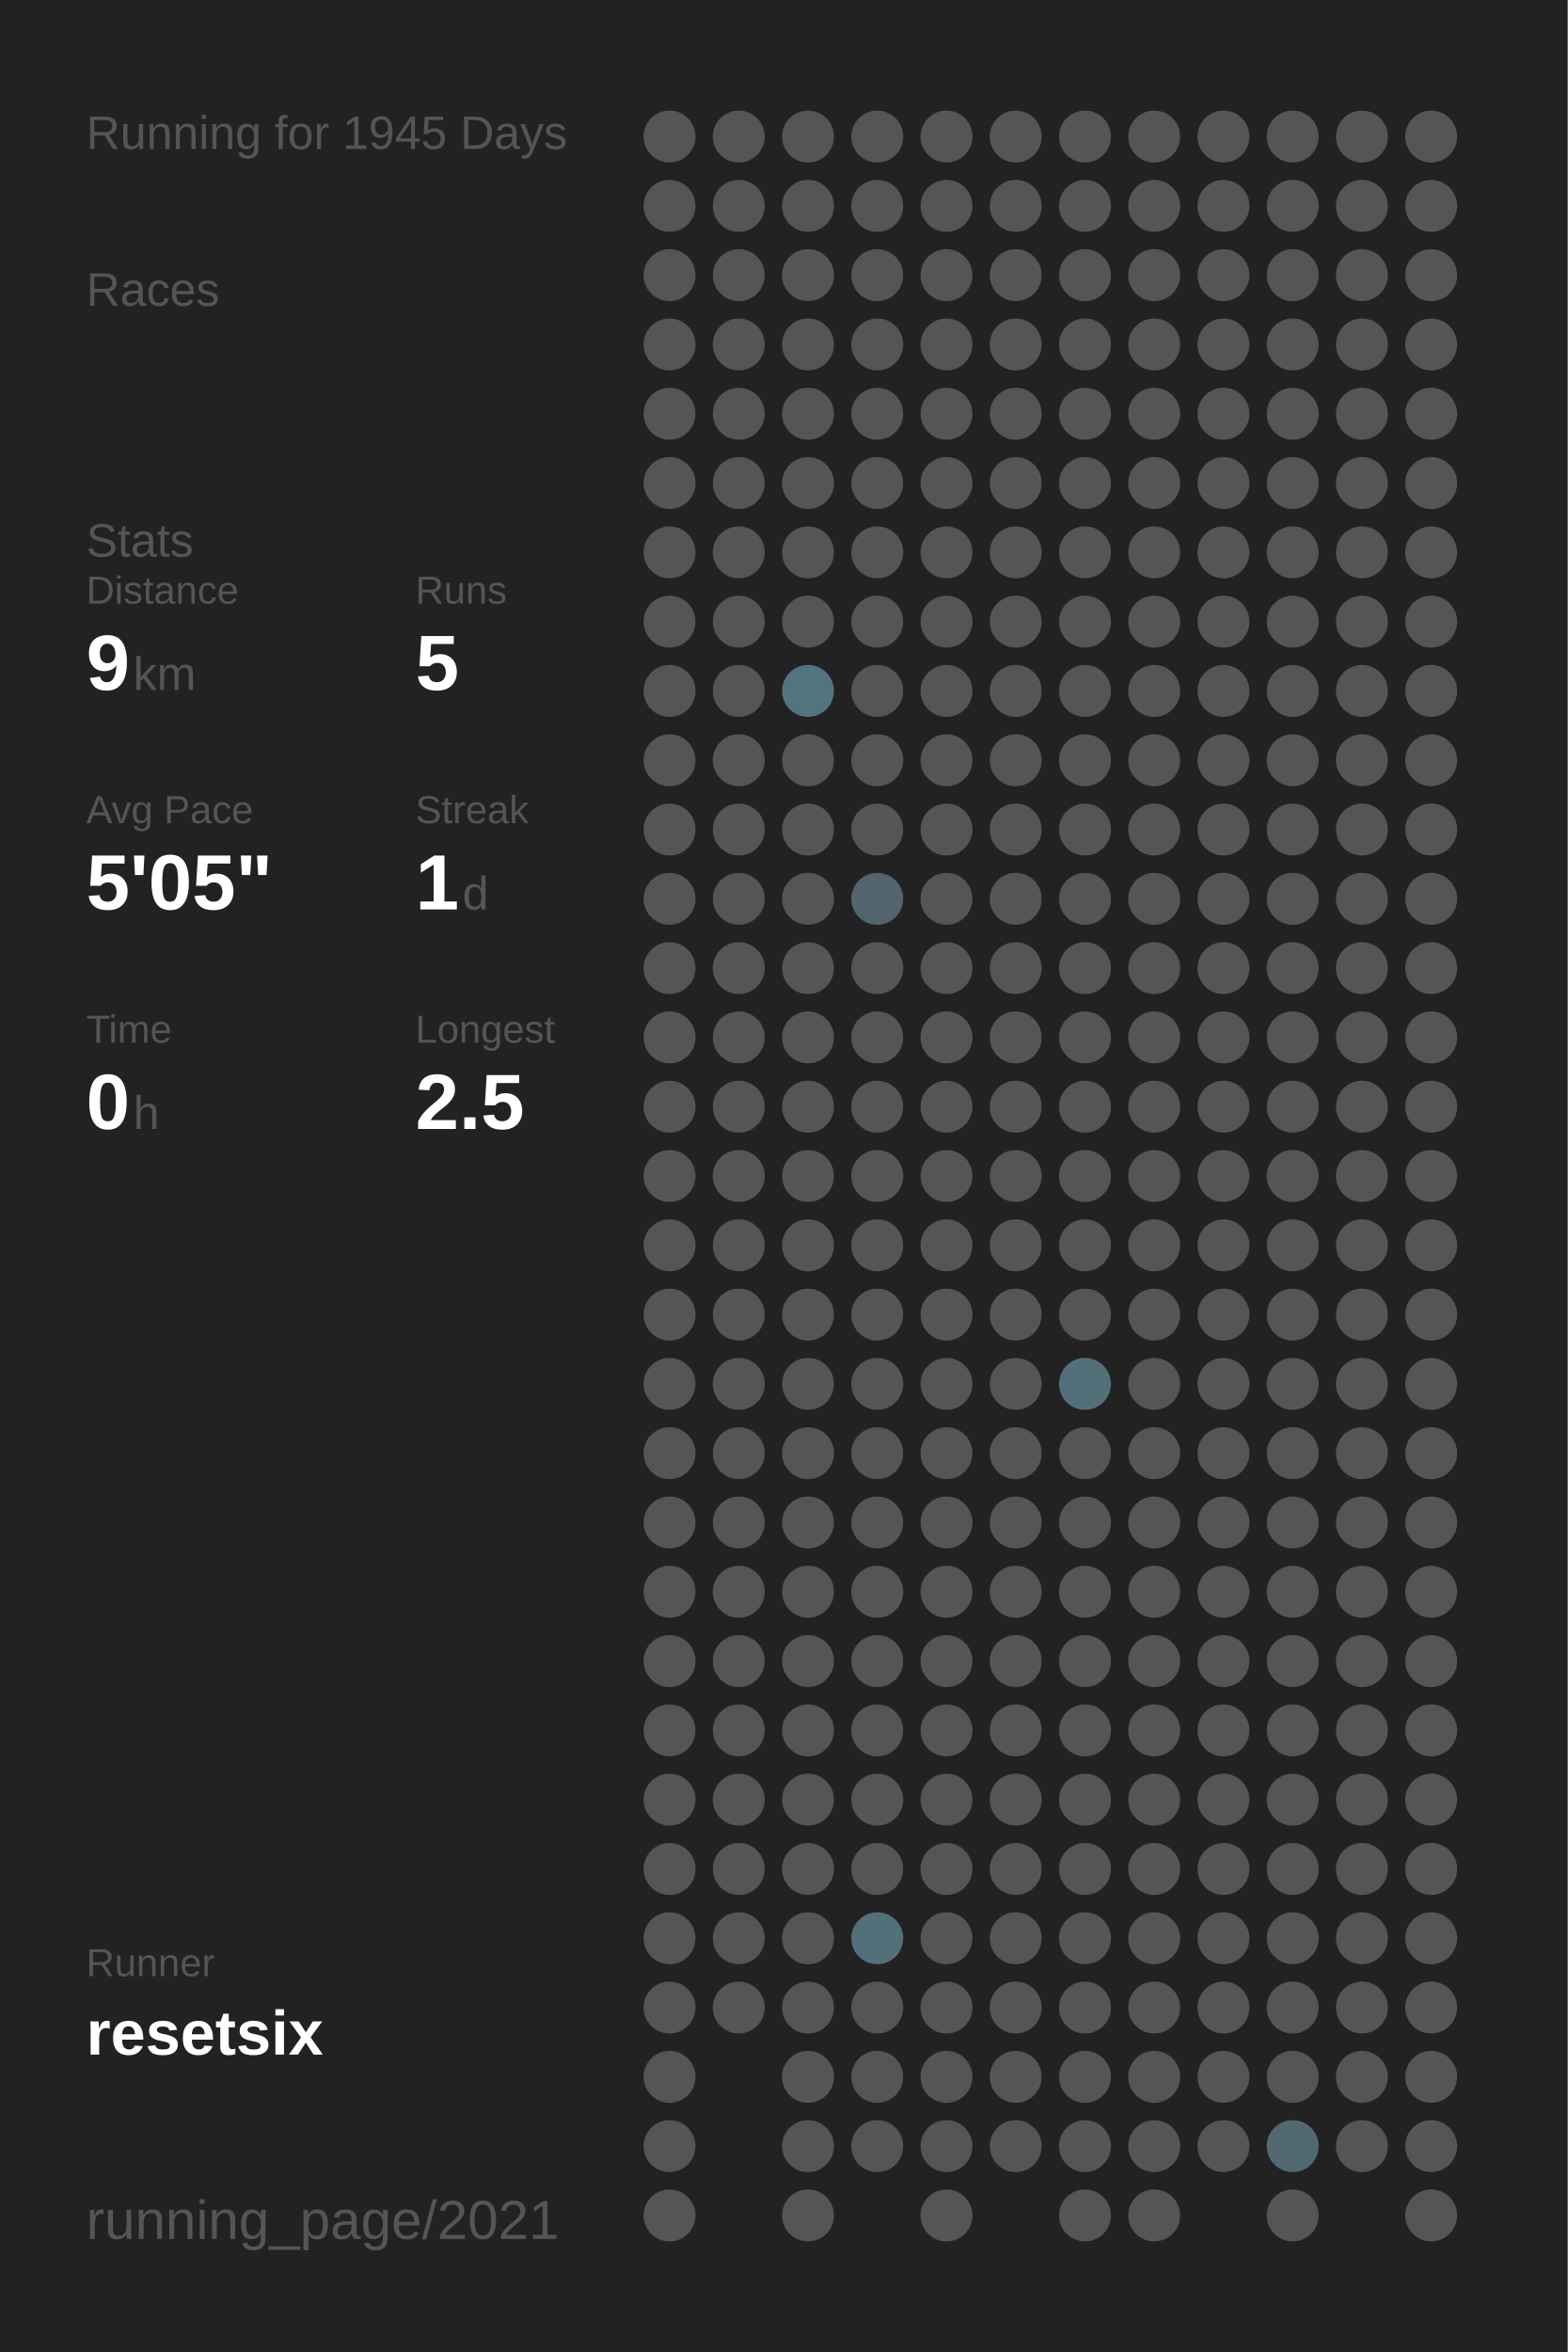
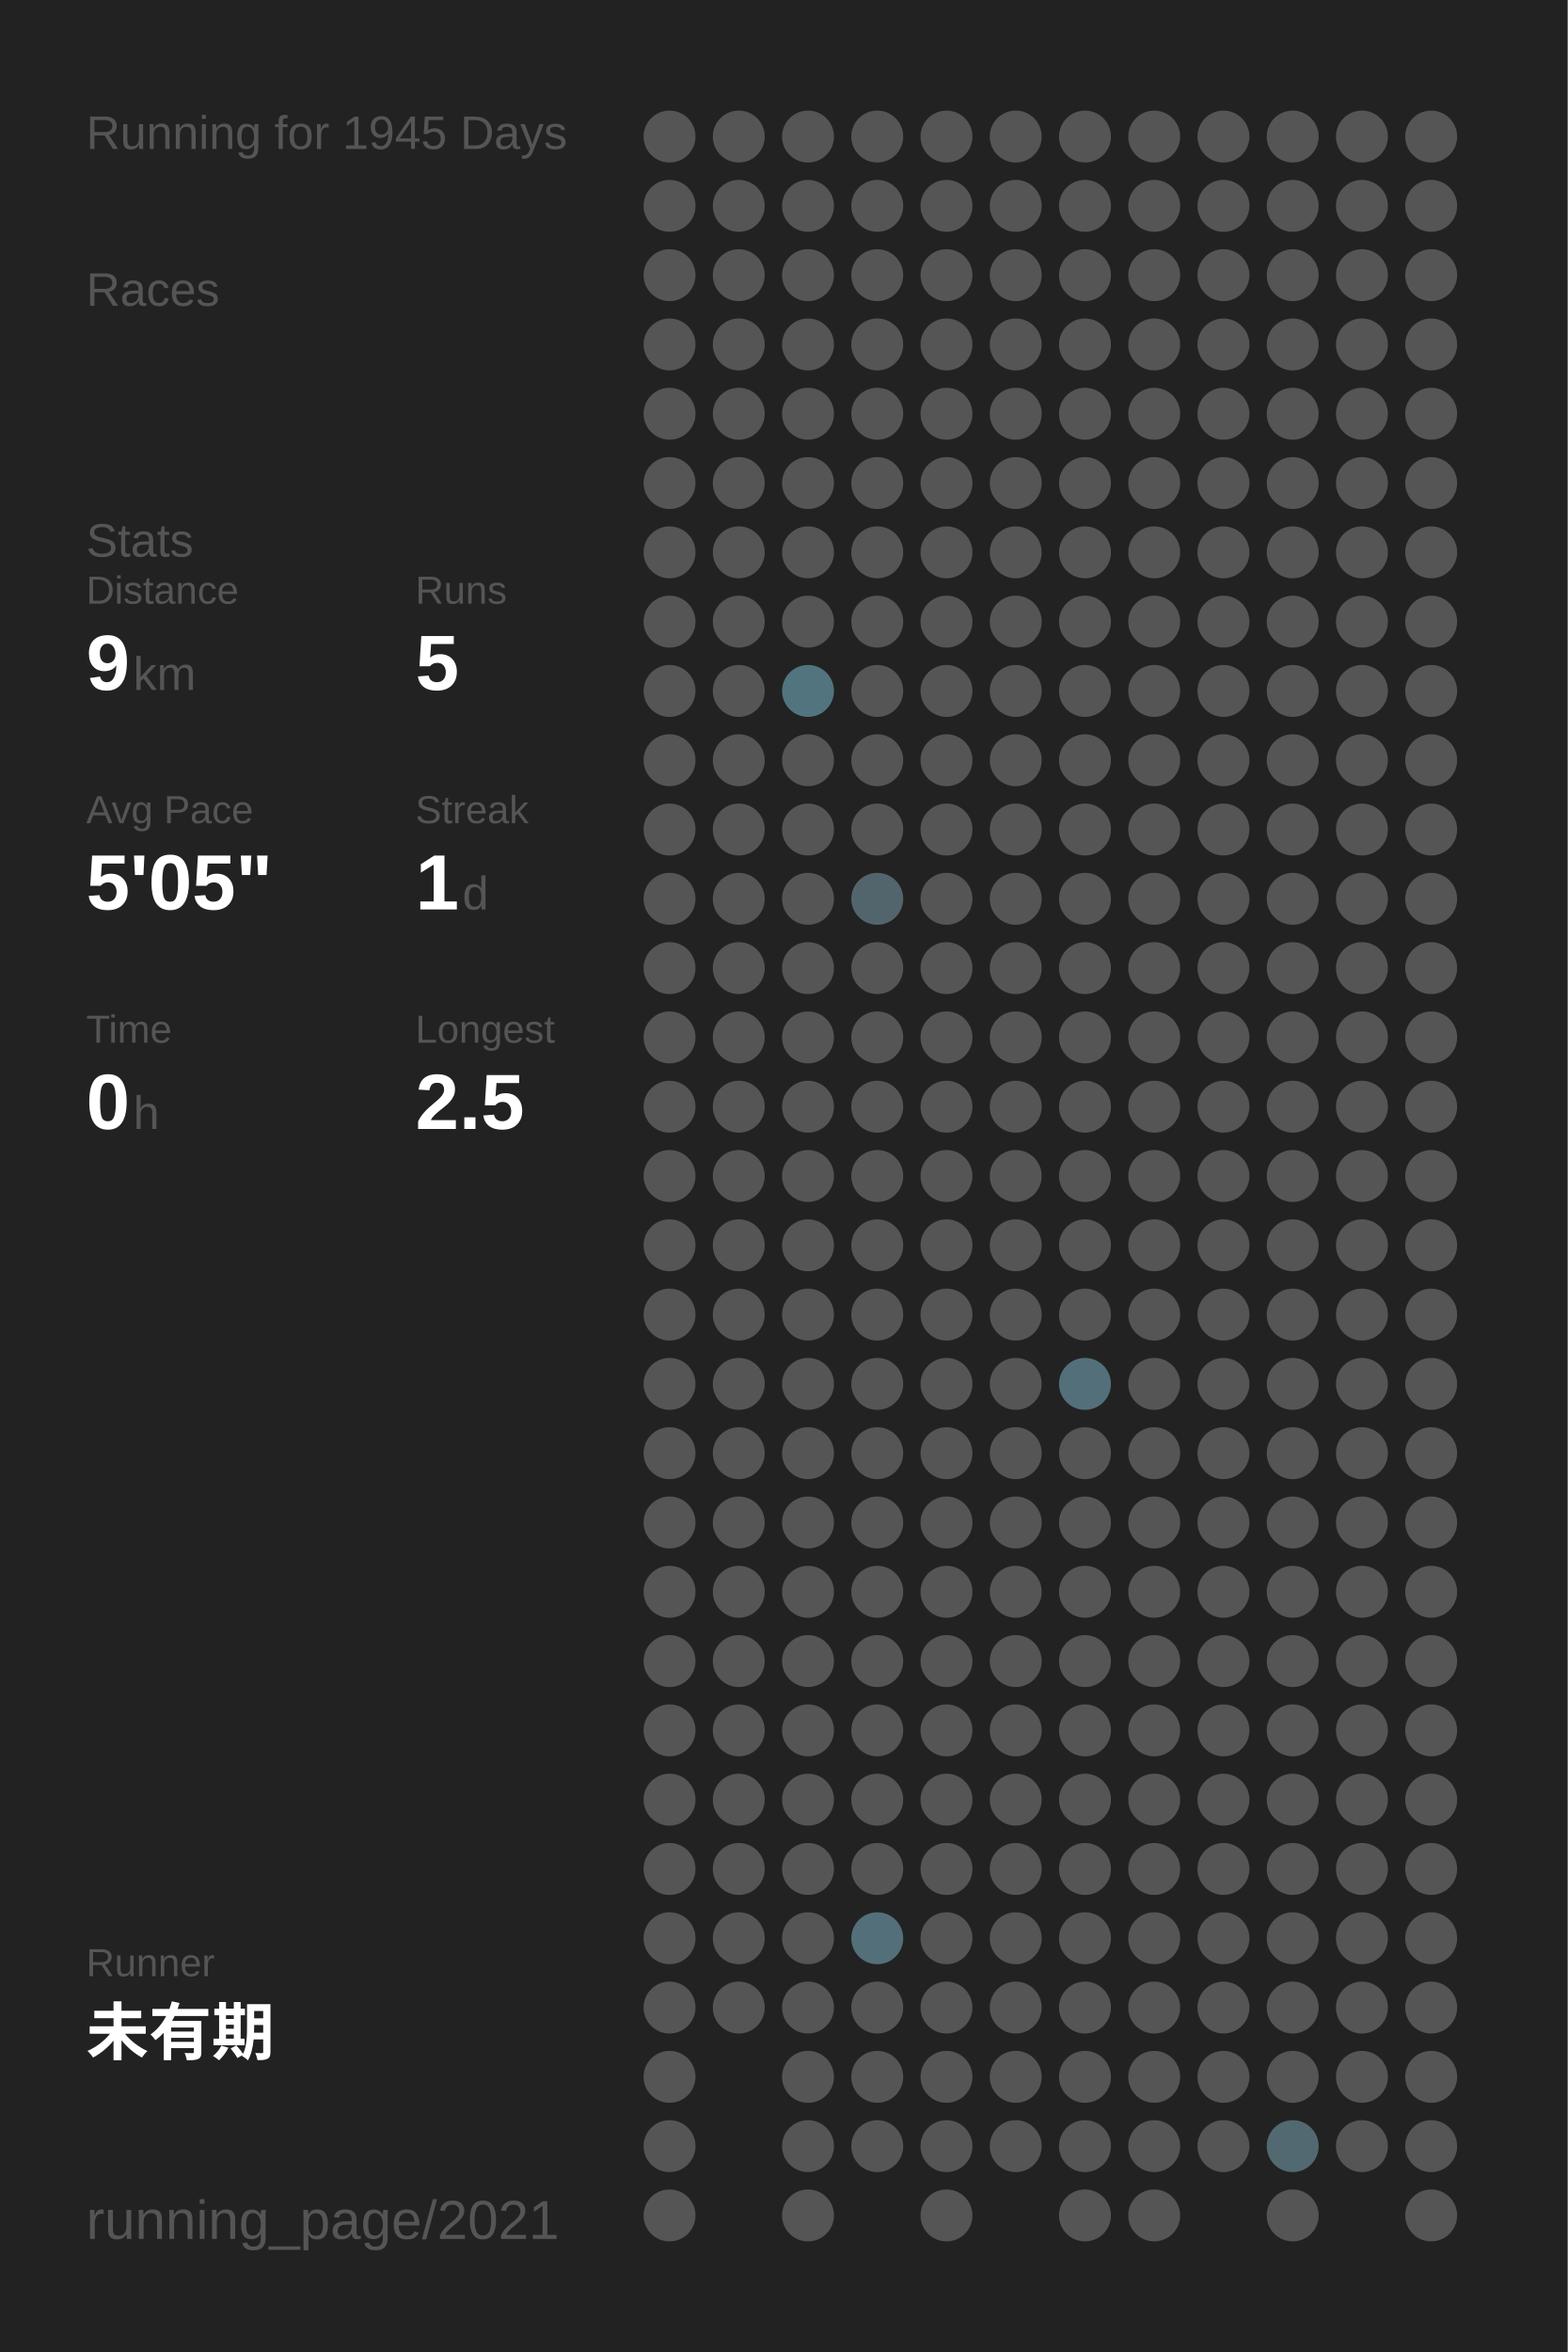
<svg xmlns="http://www.w3.org/2000/svg" baseProfile="full" height="300mm" version="1.1" viewBox="0,0,200,300" width="200mm">
  <defs />
  <rect fill="#222222" height="300" width="200" x="0" y="0" />
  <text fill="#555555" style="font-size:6px; font-family:Arial;" x="11" y="19">Running for 1945 Days</text>
  <text fill="#555555" style="font-size:6px; font-family:Arial;" x="11" y="39">Races</text>
  <text fill="#555555" style="font-size:6px; font-family:Arial;" x="11" y="71">Stats</text>
  <text fill="#555555" style="font-size:5px; font-family:Arial;" x="11" y="77">Distance</text>
  <text fill="#FFFFFF" style="font-size:10px; font-family:Arial; font-weight:bold;" x="11" y="88">9</text>
  <text fill="#555555" style="font-size:6px; font-family:Arial;" x="17" y="88">km</text>
  <text fill="#555555" style="font-size:5px; font-family:Arial;" x="53" y="77">Runs</text>
  <text fill="#FFFFFF" style="font-size:10px; font-family:Arial; font-weight:bold;" x="53" y="88">5</text>
  <text fill="#555555" style="font-size:5px; font-family:Arial;" x="11" y="105">Avg Pace</text>
  <text fill="#FFFFFF" style="font-size:10px; font-family:Arial; font-weight:bold;" x="11" y="116">5'05"</text>
  <text fill="#555555" style="font-size:5px; font-family:Arial;" x="53" y="105">Streak</text>
  <text fill="#FFFFFF" style="font-size:10px; font-family:Arial; font-weight:bold;" x="53" y="116">1</text>
  <text fill="#555555" style="font-size:6px; font-family:Arial;" x="59" y="116">d</text>
  <text fill="#555555" style="font-size:5px; font-family:Arial;" x="11" y="133">Time</text>
  <text fill="#FFFFFF" style="font-size:10px; font-family:Arial; font-weight:bold;" x="11" y="144">0</text>
  <text fill="#555555" style="font-size:6px; font-family:Arial;" x="17" y="144">h</text>
  <text fill="#555555" style="font-size:5px; font-family:Arial;" x="53" y="133">Longest</text>
  <text fill="#FFFFFF" style="font-size:10px; font-family:Arial; font-weight:bold;" x="53" y="144">2.5</text>
  <text fill="#555555" style="font-size:5px; font-family:Arial;" x="11" y="252.065">Runner</text>
-   <text fill="#FFFFFF" style="font-size:8px; font-family:Arial; font-weight:bold;" x="11" y="262.065">resetsix</text>
+   <text fill="#FFFFFF" style="font-size:8px; font-family:Arial; font-weight:bold;" x="11" y="262.065">未有期</text>
  <text fill="#555555" style="font-size:7px; font-family:Arial;" x="11" y="285.581">running_page/2021</text>
  <circle cx="85.417" cy="17.419" fill="#555555" r="3.312" />
  <circle cx="85.417" cy="26.258" fill="#555555" r="3.312" />
  <circle cx="85.417" cy="35.097" fill="#555555" r="3.312" />
  <circle cx="85.417" cy="43.935" fill="#555555" r="3.312" />
  <circle cx="85.417" cy="52.774" fill="#555555" r="3.312" />
  <circle cx="85.417" cy="61.613" fill="#555555" r="3.312" />
  <circle cx="85.417" cy="70.452" fill="#555555" r="3.312" />
  <circle cx="85.417" cy="79.29" fill="#555555" r="3.312" />
  <circle cx="85.417" cy="88.129" fill="#555555" r="3.312" />
  <circle cx="85.417" cy="96.968" fill="#555555" r="3.312" />
  <circle cx="85.417" cy="105.806" fill="#555555" r="3.312" />
  <circle cx="85.417" cy="114.645" fill="#555555" r="3.312" />
  <circle cx="85.417" cy="123.484" fill="#555555" r="3.312" />
  <circle cx="85.417" cy="132.323" fill="#555555" r="3.312" />
  <circle cx="85.417" cy="141.161" fill="#555555" r="3.312" />
  <circle cx="85.417" cy="150" fill="#555555" r="3.312" />
  <circle cx="85.417" cy="158.839" fill="#555555" r="3.312" />
  <circle cx="85.417" cy="167.677" fill="#555555" r="3.312" />
  <circle cx="85.417" cy="176.516" fill="#555555" r="3.312" />
  <circle cx="85.417" cy="185.355" fill="#555555" r="3.312" />
  <circle cx="85.417" cy="194.194" fill="#555555" r="3.312" />
  <circle cx="85.417" cy="203.032" fill="#555555" r="3.312" />
  <circle cx="85.417" cy="211.871" fill="#555555" r="3.312" />
  <circle cx="85.417" cy="220.71" fill="#555555" r="3.312" />
  <circle cx="85.417" cy="229.548" fill="#555555" r="3.312" />
  <circle cx="85.417" cy="238.387" fill="#555555" r="3.312" />
  <circle cx="85.417" cy="247.226" fill="#555555" r="3.312" />
  <circle cx="85.417" cy="256.065" fill="#555555" r="3.312" />
  <circle cx="85.417" cy="264.903" fill="#555555" r="3.312" />
  <circle cx="85.417" cy="273.742" fill="#555555" r="3.312" />
  <circle cx="85.417" cy="282.581" fill="#555555" r="3.312" />
  <circle cx="94.25" cy="17.419" fill="#555555" r="3.312" />
  <circle cx="94.25" cy="26.258" fill="#555555" r="3.312" />
  <circle cx="94.25" cy="35.097" fill="#555555" r="3.312" />
  <circle cx="94.25" cy="43.935" fill="#555555" r="3.312" />
  <circle cx="94.25" cy="52.774" fill="#555555" r="3.312" />
  <circle cx="94.25" cy="61.613" fill="#555555" r="3.312" />
  <circle cx="94.25" cy="70.452" fill="#555555" r="3.312" />
  <circle cx="94.25" cy="79.29" fill="#555555" r="3.312" />
  <circle cx="94.25" cy="88.129" fill="#555555" r="3.312" />
  <circle cx="94.25" cy="96.968" fill="#555555" r="3.312" />
  <circle cx="94.25" cy="105.806" fill="#555555" r="3.312" />
  <circle cx="94.25" cy="114.645" fill="#555555" r="3.312" />
  <circle cx="94.25" cy="123.484" fill="#555555" r="3.312" />
  <circle cx="94.25" cy="132.323" fill="#555555" r="3.312" />
  <circle cx="94.25" cy="141.161" fill="#555555" r="3.312" />
  <circle cx="94.25" cy="150" fill="#555555" r="3.312" />
  <circle cx="94.25" cy="158.839" fill="#555555" r="3.312" />
  <circle cx="94.25" cy="167.677" fill="#555555" r="3.312" />
  <circle cx="94.25" cy="176.516" fill="#555555" r="3.312" />
  <circle cx="94.25" cy="185.355" fill="#555555" r="3.312" />
  <circle cx="94.25" cy="194.194" fill="#555555" r="3.312" />
  <circle cx="94.25" cy="203.032" fill="#555555" r="3.312" />
  <circle cx="94.25" cy="211.871" fill="#555555" r="3.312" />
  <circle cx="94.25" cy="220.71" fill="#555555" r="3.312" />
  <circle cx="94.25" cy="229.548" fill="#555555" r="3.312" />
  <circle cx="94.25" cy="238.387" fill="#555555" r="3.312" />
  <circle cx="94.25" cy="247.226" fill="#555555" r="3.312" />
  <circle cx="94.25" cy="256.065" fill="#555555" r="3.312" />
  <circle cx="103.083" cy="17.419" fill="#555555" r="3.312" />
  <circle cx="103.083" cy="26.258" fill="#555555" r="3.312" />
  <circle cx="103.083" cy="35.097" fill="#555555" r="3.312" />
  <circle cx="103.083" cy="43.935" fill="#555555" r="3.312" />
  <circle cx="103.083" cy="52.774" fill="#555555" r="3.312" />
  <circle cx="103.083" cy="61.613" fill="#555555" r="3.312" />
  <circle cx="103.083" cy="70.452" fill="#555555" r="3.312" />
  <circle cx="103.083" cy="79.29" fill="#555555" r="3.312" />
  <circle cx="103.083" cy="88.129" fill="#52747f" r="3.312" />
  <circle cx="103.083" cy="96.968" fill="#555555" r="3.312" />
  <circle cx="103.083" cy="105.806" fill="#555555" r="3.312" />
  <circle cx="103.083" cy="114.645" fill="#555555" r="3.312" />
  <circle cx="103.083" cy="123.484" fill="#555555" r="3.312" />
  <circle cx="103.083" cy="132.323" fill="#555555" r="3.312" />
  <circle cx="103.083" cy="141.161" fill="#555555" r="3.312" />
  <circle cx="103.083" cy="150" fill="#555555" r="3.312" />
  <circle cx="103.083" cy="158.839" fill="#555555" r="3.312" />
  <circle cx="103.083" cy="167.677" fill="#555555" r="3.312" />
  <circle cx="103.083" cy="176.516" fill="#555555" r="3.312" />
  <circle cx="103.083" cy="185.355" fill="#555555" r="3.312" />
  <circle cx="103.083" cy="194.194" fill="#555555" r="3.312" />
  <circle cx="103.083" cy="203.032" fill="#555555" r="3.312" />
  <circle cx="103.083" cy="211.871" fill="#555555" r="3.312" />
  <circle cx="103.083" cy="220.71" fill="#555555" r="3.312" />
  <circle cx="103.083" cy="229.548" fill="#555555" r="3.312" />
  <circle cx="103.083" cy="238.387" fill="#555555" r="3.312" />
  <circle cx="103.083" cy="247.226" fill="#555555" r="3.312" />
  <circle cx="103.083" cy="256.065" fill="#555555" r="3.312" />
  <circle cx="103.083" cy="264.903" fill="#555555" r="3.312" />
  <circle cx="103.083" cy="273.742" fill="#555555" r="3.312" />
  <circle cx="103.083" cy="282.581" fill="#555555" r="3.312" />
  <circle cx="111.917" cy="17.419" fill="#555555" r="3.312" />
  <circle cx="111.917" cy="26.258" fill="#555555" r="3.312" />
  <circle cx="111.917" cy="35.097" fill="#555555" r="3.312" />
  <circle cx="111.917" cy="43.935" fill="#555555" r="3.312" />
  <circle cx="111.917" cy="52.774" fill="#555555" r="3.312" />
  <circle cx="111.917" cy="61.613" fill="#555555" r="3.312" />
  <circle cx="111.917" cy="70.452" fill="#555555" r="3.312" />
  <circle cx="111.917" cy="79.29" fill="#555555" r="3.312" />
  <circle cx="111.917" cy="88.129" fill="#555555" r="3.312" />
  <circle cx="111.917" cy="96.968" fill="#555555" r="3.312" />
  <circle cx="111.917" cy="105.806" fill="#555555" r="3.312" />
  <circle cx="111.917" cy="114.645" fill="#53656c" r="3.312" />
  <circle cx="111.917" cy="123.484" fill="#555555" r="3.312" />
  <circle cx="111.917" cy="132.323" fill="#555555" r="3.312" />
  <circle cx="111.917" cy="141.161" fill="#555555" r="3.312" />
  <circle cx="111.917" cy="150" fill="#555555" r="3.312" />
  <circle cx="111.917" cy="158.839" fill="#555555" r="3.312" />
  <circle cx="111.917" cy="167.677" fill="#555555" r="3.312" />
  <circle cx="111.917" cy="176.516" fill="#555555" r="3.312" />
  <circle cx="111.917" cy="185.355" fill="#555555" r="3.312" />
  <circle cx="111.917" cy="194.194" fill="#555555" r="3.312" />
  <circle cx="111.917" cy="203.032" fill="#555555" r="3.312" />
  <circle cx="111.917" cy="211.871" fill="#555555" r="3.312" />
  <circle cx="111.917" cy="220.71" fill="#555555" r="3.312" />
  <circle cx="111.917" cy="229.548" fill="#555555" r="3.312" />
  <circle cx="111.917" cy="238.387" fill="#555555" r="3.312" />
  <circle cx="111.917" cy="247.226" fill="#53707a" r="3.312" />
  <circle cx="111.917" cy="256.065" fill="#555555" r="3.312" />
  <circle cx="111.917" cy="264.903" fill="#555555" r="3.312" />
  <circle cx="111.917" cy="273.742" fill="#555555" r="3.312" />
  <circle cx="120.75" cy="17.419" fill="#555555" r="3.312" />
  <circle cx="120.75" cy="26.258" fill="#555555" r="3.312" />
  <circle cx="120.75" cy="35.097" fill="#555555" r="3.312" />
  <circle cx="120.75" cy="43.935" fill="#555555" r="3.312" />
  <circle cx="120.75" cy="52.774" fill="#555555" r="3.312" />
  <circle cx="120.75" cy="61.613" fill="#555555" r="3.312" />
  <circle cx="120.75" cy="70.452" fill="#555555" r="3.312" />
  <circle cx="120.75" cy="79.29" fill="#555555" r="3.312" />
  <circle cx="120.75" cy="88.129" fill="#555555" r="3.312" />
  <circle cx="120.75" cy="96.968" fill="#555555" r="3.312" />
  <circle cx="120.75" cy="105.806" fill="#555555" r="3.312" />
  <circle cx="120.75" cy="114.645" fill="#555555" r="3.312" />
  <circle cx="120.75" cy="123.484" fill="#555555" r="3.312" />
  <circle cx="120.75" cy="132.323" fill="#555555" r="3.312" />
  <circle cx="120.75" cy="141.161" fill="#555555" r="3.312" />
  <circle cx="120.75" cy="150" fill="#555555" r="3.312" />
  <circle cx="120.75" cy="158.839" fill="#555555" r="3.312" />
  <circle cx="120.75" cy="167.677" fill="#555555" r="3.312" />
  <circle cx="120.75" cy="176.516" fill="#555555" r="3.312" />
  <circle cx="120.75" cy="185.355" fill="#555555" r="3.312" />
  <circle cx="120.75" cy="194.194" fill="#555555" r="3.312" />
  <circle cx="120.75" cy="203.032" fill="#555555" r="3.312" />
  <circle cx="120.75" cy="211.871" fill="#555555" r="3.312" />
  <circle cx="120.75" cy="220.71" fill="#555555" r="3.312" />
  <circle cx="120.75" cy="229.548" fill="#555555" r="3.312" />
  <circle cx="120.75" cy="238.387" fill="#555555" r="3.312" />
  <circle cx="120.75" cy="247.226" fill="#555555" r="3.312" />
  <circle cx="120.75" cy="256.065" fill="#555555" r="3.312" />
  <circle cx="120.75" cy="264.903" fill="#555555" r="3.312" />
  <circle cx="120.75" cy="273.742" fill="#555555" r="3.312" />
  <circle cx="120.75" cy="282.581" fill="#555555" r="3.312" />
  <circle cx="129.583" cy="17.419" fill="#555555" r="3.312" />
  <circle cx="129.583" cy="26.258" fill="#555555" r="3.312" />
  <circle cx="129.583" cy="35.097" fill="#555555" r="3.312" />
  <circle cx="129.583" cy="43.935" fill="#555555" r="3.312" />
  <circle cx="129.583" cy="52.774" fill="#555555" r="3.312" />
  <circle cx="129.583" cy="61.613" fill="#555555" r="3.312" />
  <circle cx="129.583" cy="70.452" fill="#555555" r="3.312" />
  <circle cx="129.583" cy="79.29" fill="#555555" r="3.312" />
  <circle cx="129.583" cy="88.129" fill="#555555" r="3.312" />
  <circle cx="129.583" cy="96.968" fill="#555555" r="3.312" />
  <circle cx="129.583" cy="105.806" fill="#555555" r="3.312" />
  <circle cx="129.583" cy="114.645" fill="#555555" r="3.312" />
  <circle cx="129.583" cy="123.484" fill="#555555" r="3.312" />
  <circle cx="129.583" cy="132.323" fill="#555555" r="3.312" />
  <circle cx="129.583" cy="141.161" fill="#555555" r="3.312" />
  <circle cx="129.583" cy="150" fill="#555555" r="3.312" />
  <circle cx="129.583" cy="158.839" fill="#555555" r="3.312" />
  <circle cx="129.583" cy="167.677" fill="#555555" r="3.312" />
  <circle cx="129.583" cy="176.516" fill="#555555" r="3.312" />
  <circle cx="129.583" cy="185.355" fill="#555555" r="3.312" />
  <circle cx="129.583" cy="194.194" fill="#555555" r="3.312" />
  <circle cx="129.583" cy="203.032" fill="#555555" r="3.312" />
  <circle cx="129.583" cy="211.871" fill="#555555" r="3.312" />
  <circle cx="129.583" cy="220.71" fill="#555555" r="3.312" />
  <circle cx="129.583" cy="229.548" fill="#555555" r="3.312" />
  <circle cx="129.583" cy="238.387" fill="#555555" r="3.312" />
  <circle cx="129.583" cy="247.226" fill="#555555" r="3.312" />
  <circle cx="129.583" cy="256.065" fill="#555555" r="3.312" />
  <circle cx="129.583" cy="264.903" fill="#555555" r="3.312" />
  <circle cx="129.583" cy="273.742" fill="#555555" r="3.312" />
  <circle cx="138.417" cy="17.419" fill="#555555" r="3.312" />
  <circle cx="138.417" cy="26.258" fill="#555555" r="3.312" />
  <circle cx="138.417" cy="35.097" fill="#555555" r="3.312" />
  <circle cx="138.417" cy="43.935" fill="#555555" r="3.312" />
  <circle cx="138.417" cy="52.774" fill="#555555" r="3.312" />
  <circle cx="138.417" cy="61.613" fill="#555555" r="3.312" />
  <circle cx="138.417" cy="70.452" fill="#555555" r="3.312" />
  <circle cx="138.417" cy="79.29" fill="#555555" r="3.312" />
  <circle cx="138.417" cy="88.129" fill="#555555" r="3.312" />
  <circle cx="138.417" cy="96.968" fill="#555555" r="3.312" />
  <circle cx="138.417" cy="105.806" fill="#555555" r="3.312" />
  <circle cx="138.417" cy="114.645" fill="#555555" r="3.312" />
  <circle cx="138.417" cy="123.484" fill="#555555" r="3.312" />
  <circle cx="138.417" cy="132.323" fill="#555555" r="3.312" />
  <circle cx="138.417" cy="141.161" fill="#555555" r="3.312" />
  <circle cx="138.417" cy="150" fill="#555555" r="3.312" />
  <circle cx="138.417" cy="158.839" fill="#555555" r="3.312" />
  <circle cx="138.417" cy="167.677" fill="#555555" r="3.312" />
  <circle cx="138.417" cy="176.516" fill="#53707a" r="3.312" />
  <circle cx="138.417" cy="185.355" fill="#555555" r="3.312" />
  <circle cx="138.417" cy="194.194" fill="#555555" r="3.312" />
  <circle cx="138.417" cy="203.032" fill="#555555" r="3.312" />
  <circle cx="138.417" cy="211.871" fill="#555555" r="3.312" />
  <circle cx="138.417" cy="220.71" fill="#555555" r="3.312" />
  <circle cx="138.417" cy="229.548" fill="#555555" r="3.312" />
  <circle cx="138.417" cy="238.387" fill="#555555" r="3.312" />
  <circle cx="138.417" cy="247.226" fill="#555555" r="3.312" />
  <circle cx="138.417" cy="256.065" fill="#555555" r="3.312" />
  <circle cx="138.417" cy="264.903" fill="#555555" r="3.312" />
  <circle cx="138.417" cy="273.742" fill="#555555" r="3.312" />
  <circle cx="138.417" cy="282.581" fill="#555555" r="3.312" />
  <circle cx="147.25" cy="17.419" fill="#555555" r="3.312" />
  <circle cx="147.25" cy="26.258" fill="#555555" r="3.312" />
  <circle cx="147.25" cy="35.097" fill="#555555" r="3.312" />
  <circle cx="147.25" cy="43.935" fill="#555555" r="3.312" />
  <circle cx="147.25" cy="52.774" fill="#555555" r="3.312" />
  <circle cx="147.25" cy="61.613" fill="#555555" r="3.312" />
  <circle cx="147.25" cy="70.452" fill="#555555" r="3.312" />
  <circle cx="147.25" cy="79.29" fill="#555555" r="3.312" />
  <circle cx="147.25" cy="88.129" fill="#555555" r="3.312" />
  <circle cx="147.25" cy="96.968" fill="#555555" r="3.312" />
  <circle cx="147.25" cy="105.806" fill="#555555" r="3.312" />
  <circle cx="147.25" cy="114.645" fill="#555555" r="3.312" />
  <circle cx="147.25" cy="123.484" fill="#555555" r="3.312" />
  <circle cx="147.25" cy="132.323" fill="#555555" r="3.312" />
  <circle cx="147.25" cy="141.161" fill="#555555" r="3.312" />
  <circle cx="147.25" cy="150" fill="#555555" r="3.312" />
  <circle cx="147.25" cy="158.839" fill="#555555" r="3.312" />
  <circle cx="147.25" cy="167.677" fill="#555555" r="3.312" />
  <circle cx="147.25" cy="176.516" fill="#555555" r="3.312" />
  <circle cx="147.25" cy="185.355" fill="#555555" r="3.312" />
  <circle cx="147.25" cy="194.194" fill="#555555" r="3.312" />
  <circle cx="147.25" cy="203.032" fill="#555555" r="3.312" />
  <circle cx="147.25" cy="211.871" fill="#555555" r="3.312" />
  <circle cx="147.25" cy="220.71" fill="#555555" r="3.312" />
  <circle cx="147.25" cy="229.548" fill="#555555" r="3.312" />
  <circle cx="147.25" cy="238.387" fill="#555555" r="3.312" />
  <circle cx="147.25" cy="247.226" fill="#555555" r="3.312" />
  <circle cx="147.25" cy="256.065" fill="#555555" r="3.312" />
  <circle cx="147.25" cy="264.903" fill="#555555" r="3.312" />
  <circle cx="147.25" cy="273.742" fill="#555555" r="3.312" />
  <circle cx="147.25" cy="282.581" fill="#555555" r="3.312" />
  <circle cx="156.083" cy="17.419" fill="#555555" r="3.312" />
  <circle cx="156.083" cy="26.258" fill="#555555" r="3.312" />
  <circle cx="156.083" cy="35.097" fill="#555555" r="3.312" />
  <circle cx="156.083" cy="43.935" fill="#555555" r="3.312" />
  <circle cx="156.083" cy="52.774" fill="#555555" r="3.312" />
  <circle cx="156.083" cy="61.613" fill="#555555" r="3.312" />
  <circle cx="156.083" cy="70.452" fill="#555555" r="3.312" />
  <circle cx="156.083" cy="79.29" fill="#555555" r="3.312" />
  <circle cx="156.083" cy="88.129" fill="#555555" r="3.312" />
  <circle cx="156.083" cy="96.968" fill="#555555" r="3.312" />
  <circle cx="156.083" cy="105.806" fill="#555555" r="3.312" />
  <circle cx="156.083" cy="114.645" fill="#555555" r="3.312" />
  <circle cx="156.083" cy="123.484" fill="#555555" r="3.312" />
  <circle cx="156.083" cy="132.323" fill="#555555" r="3.312" />
  <circle cx="156.083" cy="141.161" fill="#555555" r="3.312" />
  <circle cx="156.083" cy="150" fill="#555555" r="3.312" />
  <circle cx="156.083" cy="158.839" fill="#555555" r="3.312" />
  <circle cx="156.083" cy="167.677" fill="#555555" r="3.312" />
  <circle cx="156.083" cy="176.516" fill="#555555" r="3.312" />
  <circle cx="156.083" cy="185.355" fill="#555555" r="3.312" />
  <circle cx="156.083" cy="194.194" fill="#555555" r="3.312" />
  <circle cx="156.083" cy="203.032" fill="#555555" r="3.312" />
  <circle cx="156.083" cy="211.871" fill="#555555" r="3.312" />
  <circle cx="156.083" cy="220.71" fill="#555555" r="3.312" />
  <circle cx="156.083" cy="229.548" fill="#555555" r="3.312" />
  <circle cx="156.083" cy="238.387" fill="#555555" r="3.312" />
  <circle cx="156.083" cy="247.226" fill="#555555" r="3.312" />
  <circle cx="156.083" cy="256.065" fill="#555555" r="3.312" />
  <circle cx="156.083" cy="264.903" fill="#555555" r="3.312" />
  <circle cx="156.083" cy="273.742" fill="#555555" r="3.312" />
  <circle cx="164.917" cy="17.419" fill="#555555" r="3.312" />
  <circle cx="164.917" cy="26.258" fill="#555555" r="3.312" />
  <circle cx="164.917" cy="35.097" fill="#555555" r="3.312" />
  <circle cx="164.917" cy="43.935" fill="#555555" r="3.312" />
  <circle cx="164.917" cy="52.774" fill="#555555" r="3.312" />
  <circle cx="164.917" cy="61.613" fill="#555555" r="3.312" />
  <circle cx="164.917" cy="70.452" fill="#555555" r="3.312" />
  <circle cx="164.917" cy="79.29" fill="#555555" r="3.312" />
  <circle cx="164.917" cy="88.129" fill="#555555" r="3.312" />
  <circle cx="164.917" cy="96.968" fill="#555555" r="3.312" />
  <circle cx="164.917" cy="105.806" fill="#555555" r="3.312" />
  <circle cx="164.917" cy="114.645" fill="#555555" r="3.312" />
  <circle cx="164.917" cy="123.484" fill="#555555" r="3.312" />
  <circle cx="164.917" cy="132.323" fill="#555555" r="3.312" />
  <circle cx="164.917" cy="141.161" fill="#555555" r="3.312" />
  <circle cx="164.917" cy="150" fill="#555555" r="3.312" />
  <circle cx="164.917" cy="158.839" fill="#555555" r="3.312" />
  <circle cx="164.917" cy="167.677" fill="#555555" r="3.312" />
  <circle cx="164.917" cy="176.516" fill="#555555" r="3.312" />
  <circle cx="164.917" cy="185.355" fill="#555555" r="3.312" />
  <circle cx="164.917" cy="194.194" fill="#555555" r="3.312" />
  <circle cx="164.917" cy="203.032" fill="#555555" r="3.312" />
  <circle cx="164.917" cy="211.871" fill="#555555" r="3.312" />
  <circle cx="164.917" cy="220.71" fill="#555555" r="3.312" />
  <circle cx="164.917" cy="229.548" fill="#555555" r="3.312" />
  <circle cx="164.917" cy="238.387" fill="#555555" r="3.312" />
  <circle cx="164.917" cy="247.226" fill="#555555" r="3.312" />
  <circle cx="164.917" cy="256.065" fill="#555555" r="3.312" />
  <circle cx="164.917" cy="264.903" fill="#555555" r="3.312" />
  <circle cx="164.917" cy="273.742" fill="#536971" r="3.312" />
  <circle cx="164.917" cy="282.581" fill="#555555" r="3.312" />
  <circle cx="173.75" cy="17.419" fill="#555555" r="3.312" />
  <circle cx="173.75" cy="26.258" fill="#555555" r="3.312" />
  <circle cx="173.75" cy="35.097" fill="#555555" r="3.312" />
  <circle cx="173.75" cy="43.935" fill="#555555" r="3.312" />
  <circle cx="173.75" cy="52.774" fill="#555555" r="3.312" />
  <circle cx="173.75" cy="61.613" fill="#555555" r="3.312" />
  <circle cx="173.75" cy="70.452" fill="#555555" r="3.312" />
  <circle cx="173.75" cy="79.29" fill="#555555" r="3.312" />
  <circle cx="173.75" cy="88.129" fill="#555555" r="3.312" />
  <circle cx="173.75" cy="96.968" fill="#555555" r="3.312" />
  <circle cx="173.75" cy="105.806" fill="#555555" r="3.312" />
  <circle cx="173.75" cy="114.645" fill="#555555" r="3.312" />
  <circle cx="173.75" cy="123.484" fill="#555555" r="3.312" />
  <circle cx="173.75" cy="132.323" fill="#555555" r="3.312" />
  <circle cx="173.75" cy="141.161" fill="#555555" r="3.312" />
  <circle cx="173.75" cy="150" fill="#555555" r="3.312" />
  <circle cx="173.75" cy="158.839" fill="#555555" r="3.312" />
  <circle cx="173.75" cy="167.677" fill="#555555" r="3.312" />
  <circle cx="173.75" cy="176.516" fill="#555555" r="3.312" />
  <circle cx="173.75" cy="185.355" fill="#555555" r="3.312" />
  <circle cx="173.75" cy="194.194" fill="#555555" r="3.312" />
  <circle cx="173.75" cy="203.032" fill="#555555" r="3.312" />
  <circle cx="173.75" cy="211.871" fill="#555555" r="3.312" />
  <circle cx="173.75" cy="220.71" fill="#555555" r="3.312" />
  <circle cx="173.75" cy="229.548" fill="#555555" r="3.312" />
  <circle cx="173.75" cy="238.387" fill="#555555" r="3.312" />
  <circle cx="173.75" cy="247.226" fill="#555555" r="3.312" />
  <circle cx="173.75" cy="256.065" fill="#555555" r="3.312" />
  <circle cx="173.75" cy="264.903" fill="#555555" r="3.312" />
  <circle cx="173.75" cy="273.742" fill="#555555" r="3.312" />
  <circle cx="182.583" cy="17.419" fill="#555555" r="3.312" />
  <circle cx="182.583" cy="26.258" fill="#555555" r="3.312" />
  <circle cx="182.583" cy="35.097" fill="#555555" r="3.312" />
  <circle cx="182.583" cy="43.935" fill="#555555" r="3.312" />
  <circle cx="182.583" cy="52.774" fill="#555555" r="3.312" />
  <circle cx="182.583" cy="61.613" fill="#555555" r="3.312" />
  <circle cx="182.583" cy="70.452" fill="#555555" r="3.312" />
  <circle cx="182.583" cy="79.29" fill="#555555" r="3.312" />
  <circle cx="182.583" cy="88.129" fill="#555555" r="3.312" />
  <circle cx="182.583" cy="96.968" fill="#555555" r="3.312" />
  <circle cx="182.583" cy="105.806" fill="#555555" r="3.312" />
  <circle cx="182.583" cy="114.645" fill="#555555" r="3.312" />
  <circle cx="182.583" cy="123.484" fill="#555555" r="3.312" />
  <circle cx="182.583" cy="132.323" fill="#555555" r="3.312" />
  <circle cx="182.583" cy="141.161" fill="#555555" r="3.312" />
  <circle cx="182.583" cy="150" fill="#555555" r="3.312" />
  <circle cx="182.583" cy="158.839" fill="#555555" r="3.312" />
  <circle cx="182.583" cy="167.677" fill="#555555" r="3.312" />
  <circle cx="182.583" cy="176.516" fill="#555555" r="3.312" />
  <circle cx="182.583" cy="185.355" fill="#555555" r="3.312" />
  <circle cx="182.583" cy="194.194" fill="#555555" r="3.312" />
  <circle cx="182.583" cy="203.032" fill="#555555" r="3.312" />
  <circle cx="182.583" cy="211.871" fill="#555555" r="3.312" />
  <circle cx="182.583" cy="220.71" fill="#555555" r="3.312" />
  <circle cx="182.583" cy="229.548" fill="#555555" r="3.312" />
  <circle cx="182.583" cy="238.387" fill="#555555" r="3.312" />
  <circle cx="182.583" cy="247.226" fill="#555555" r="3.312" />
  <circle cx="182.583" cy="256.065" fill="#555555" r="3.312" />
  <circle cx="182.583" cy="264.903" fill="#555555" r="3.312" />
  <circle cx="182.583" cy="273.742" fill="#555555" r="3.312" />
  <circle cx="182.583" cy="282.581" fill="#555555" r="3.312" />
</svg>
